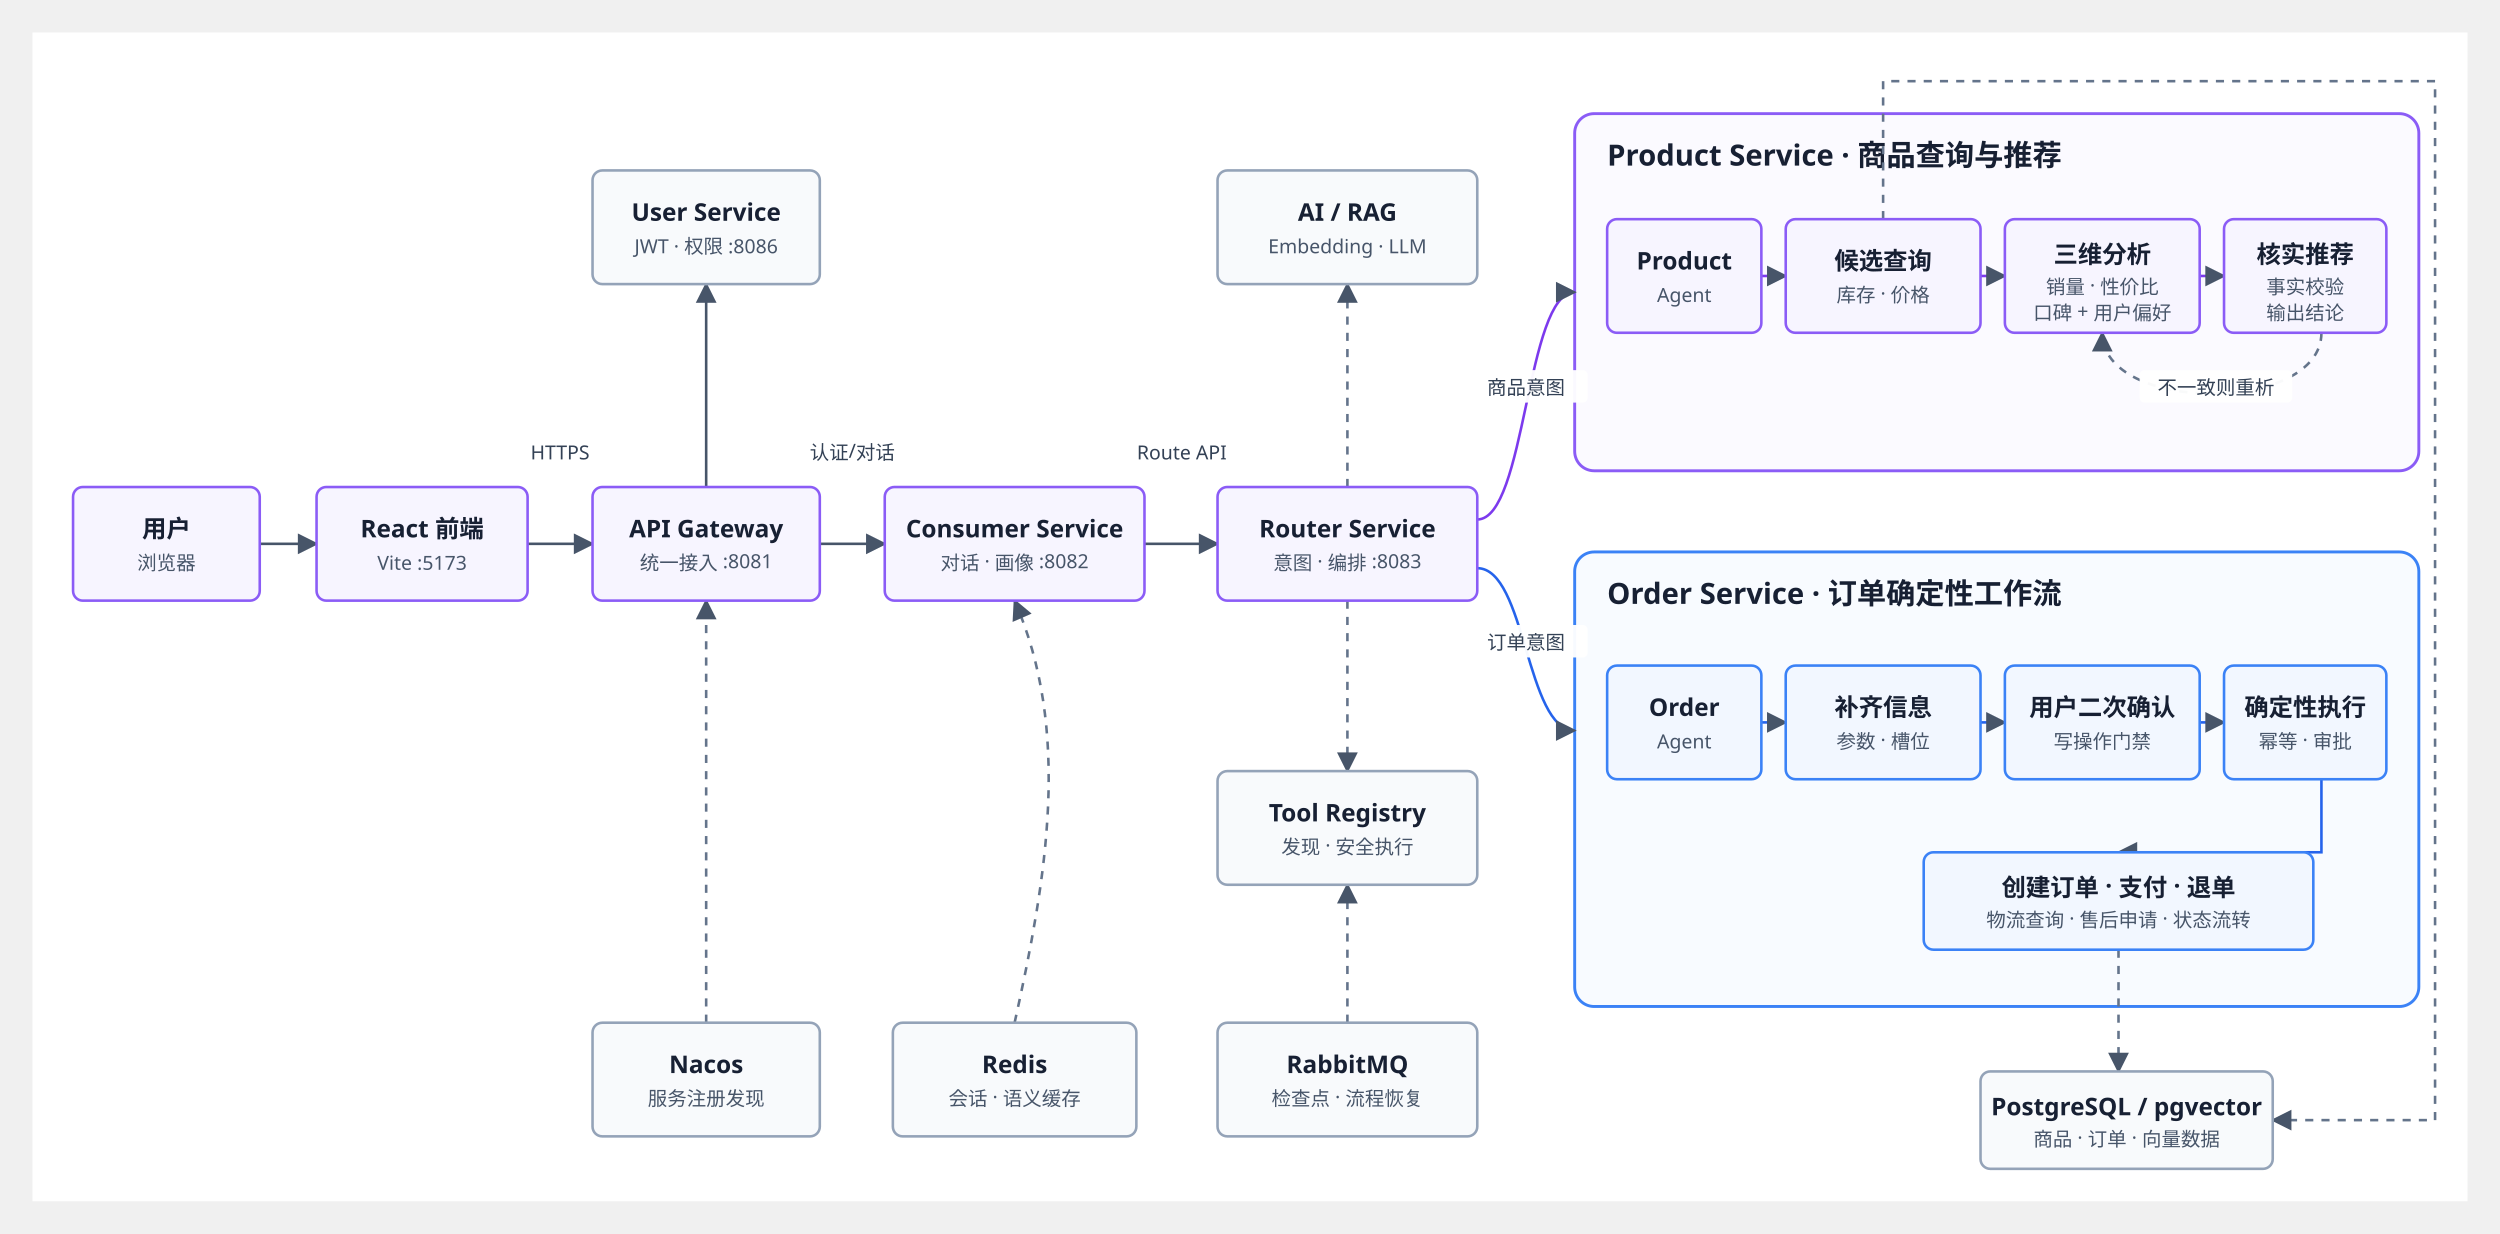
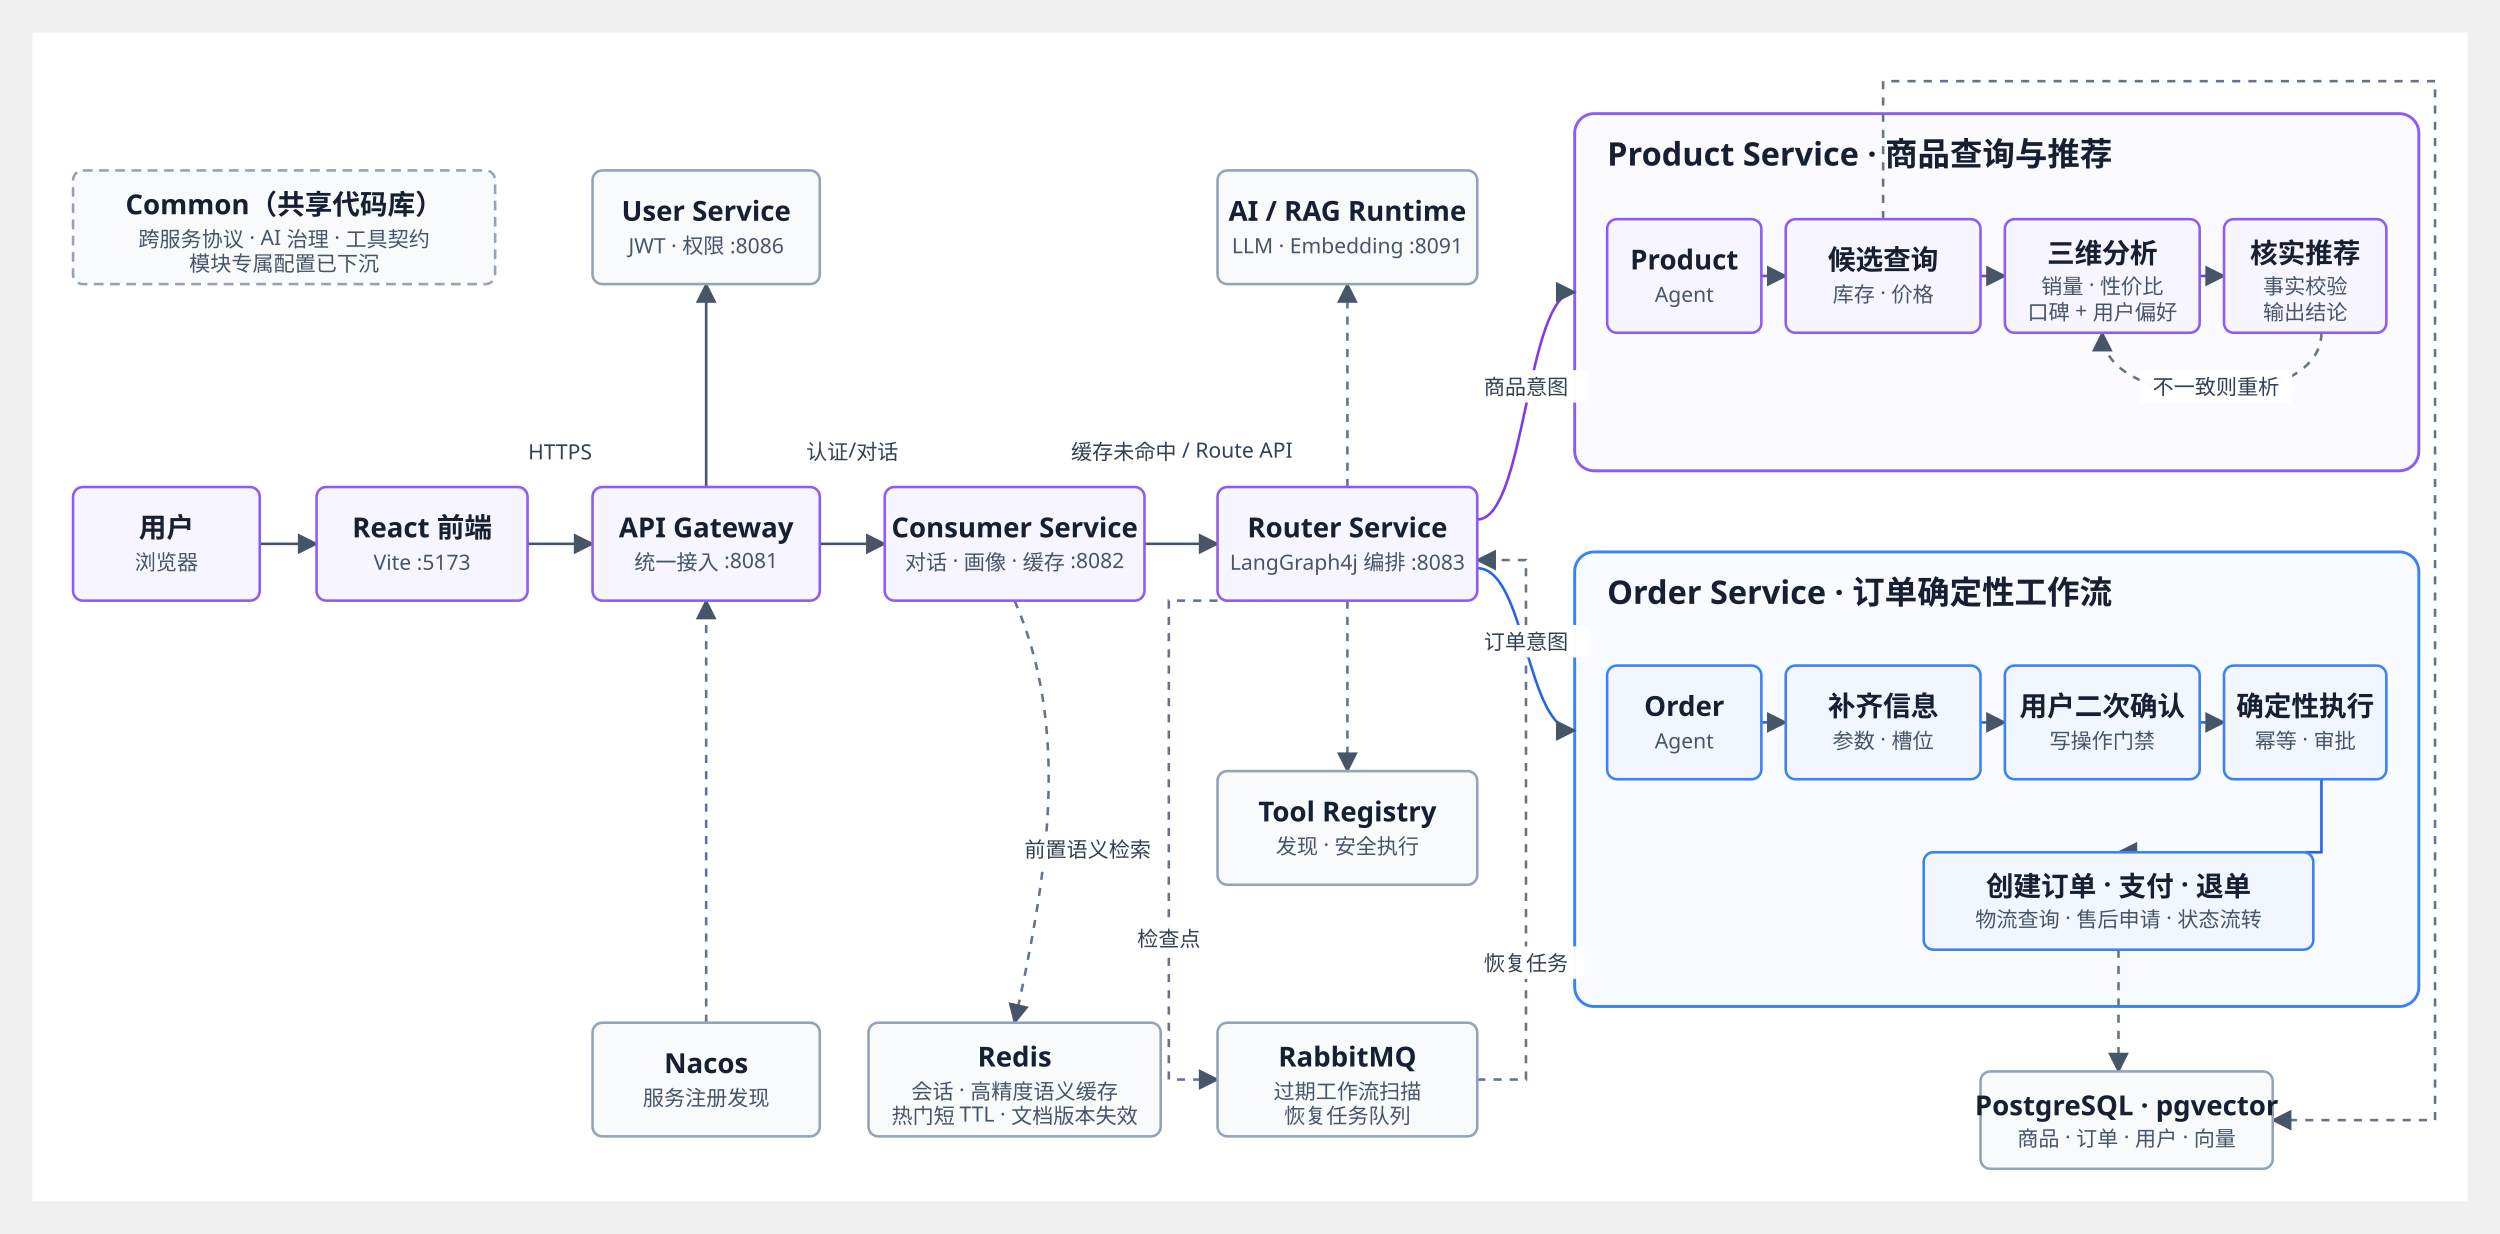
<svg xmlns="http://www.w3.org/2000/svg" width="1540" height="760" viewBox="-20 -20 1540 760" role="img" aria-labelledby="title desc">
  <defs>
    <marker id="arrow" viewBox="0 0 10 10" refX="9" refY="5" markerWidth="8" markerHeight="8" orient="auto-start-reverse">
      <path d="M0 0 L10 5 L0 10 Z" fill="#475569" />
    </marker>
    <style>
      .canvas { fill: #fff; }
      .cluster { fill: #fbfaff; stroke: #8b5cf6; stroke-width: 1.8; rx: 12; }
      .cluster.order { fill: #f8fbff; stroke: #3b82f6; }
-       .cluster-title { fill: #172033; font: 700 18px "Microsoft YaHei", "Noto Sans SC", sans-serif; }
+       .cluster-title { fill: #172033; font: 700 20px "Microsoft YaHei", "Noto Sans SC", sans-serif; }
      .node rect { fill: #f7f5ff; stroke: #8b5cf6; stroke-width: 1.6; rx: 6; }
      .node.order rect { fill: #f2f7ff; stroke: #3b82f6; }
      .node.infra rect { fill: #f8fafc; stroke: #94a3b8; }
-       .primary { fill: #172033; font: 600 15px "Microsoft YaHei", "Noto Sans SC", sans-serif; text-anchor: middle; }
-       .secondary { fill: #475569; font: 12px "Microsoft YaHei", "Noto Sans SC", sans-serif; text-anchor: middle; }
+       .node.shared rect { stroke-dasharray: 6 4; }
+       .primary { fill: #172033; font: 600 17px "Microsoft YaHei", "Noto Sans SC", sans-serif; text-anchor: middle; }
+       .secondary { fill: #475569; font: 13px "Microsoft YaHei", "Noto Sans SC", sans-serif; text-anchor: middle; }
      .edge { fill: none; stroke: #475569; stroke-width: 1.6; marker-end: url(#arrow); }
      .edge.product { stroke: #7c3aed; }
      .edge.order { stroke: #2563eb; }
      .edge.dashed { stroke: #64748b; stroke-dasharray: 5 5; }
      .label rect { fill: #fff; opacity: .96; rx: 3; }
-       .label text { fill: #334155; font: 12px "Microsoft YaHei", "Noto Sans SC", sans-serif; text-anchor: middle; }
+       .label text { fill: #334155; font: 13px "Microsoft YaHei", "Noto Sans SC", sans-serif; text-anchor: middle; }
    </style>
  </defs>
  <rect class="canvas" width="1500" height="720" />
  <rect class="cluster" x="950" y="50" width="520" height="220" />
  <text class="cluster-title" x="970" y="82">Product Service · 商品查询与推荐</text>
  <rect class="cluster order" x="950" y="320" width="520" height="280" />
  <text class="cluster-title" x="970" y="352">Order Service · 订单确定性工作流</text>
  <path class="edge" d="M140 315 H175" />
  <path class="edge" d="M305 315 H345" />
  <path class="edge" d="M485 315 H525" />
  <path class="edge" d="M685 315 H730" />
  <path class="edge product" d="M890 300 C920 300 920 160 950 160" />
  <path class="edge order" d="M890 330 C920 330 920 430 950 430" />
  <path class="edge" d="M415 280 V155" />
  <path class="edge dashed" d="M810 280 V155" />
  <path class="edge dashed" d="M810 350 V455" />
  <path class="edge dashed" d="M415 610 V350" />
-   <path class="edge dashed" d="M605 610 C625 520 640 430 605 350" />
-   <path class="edge dashed" d="M810 610 V525" />
+   <path class="edge dashed" d="M605 350 C640 430 625 520 605 610" />
+   <path class="edge dashed" d="M770 350 H700 V645 H730" />
+   <path class="edge dashed" d="M890 645 H920 V325 H890" />
  <path class="edge product" d="M1065 150 H1080" />
  <path class="edge product" d="M1200 150 H1215" />
  <path class="edge product" d="M1335 150 H1350" />
  <path class="edge product dashed" d="M1410 185 C1410 235 1275 235 1275 185" />
  <path class="edge dashed" d="M1140 115 V30 H1480 V670 H1380" />
  <path class="edge order" d="M1065 425 H1080" />
  <path class="edge order" d="M1200 425 H1215" />
  <path class="edge order" d="M1335 425 H1350" />
  <path class="edge order" d="M1410 460 V505 H1285" />
  <path class="edge dashed" d="M1285 565 V640" />
  <g class="label" transform="translate(325 260)">
    <rect x="-33" y="-12" width="66" height="20" />
    <text y="3">HTTPS</text>
  </g>
  <g class="label" transform="translate(505 260)">
    <rect x="-37" y="-12" width="74" height="20" />
    <text y="3">认证/对话</text>
  </g>
  <g class="label" transform="translate(708 260)">
-     <rect x="-38" y="-12" width="76" height="20" />
-     <text y="3">Route API</text>
+     <rect x="-66" y="-12" width="132" height="20" />
+     <text y="3">缓存未命中 / Route API</text>
  </g>
  <g class="label" transform="translate(920 220)">
    <rect x="-38" y="-12" width="76" height="20" />
    <text y="3">商品意图</text>
  </g>
  <g class="label" transform="translate(920 377)">
    <rect x="-38" y="-12" width="76" height="20" />
    <text y="3">订单意图</text>
  </g>
  <g class="label" transform="translate(1345 220)">
    <rect x="-47" y="-12" width="94" height="20" />
    <text y="3">不一致则重析</text>
+   </g>
+   <g class="label" transform="translate(650 505)">
+     <rect x="-48" y="-12" width="96" height="20" />
+     <text y="3">前置语义检索</text>
+   </g>
+   <g class="label" transform="translate(700 560)">
+     <rect x="-30" y="-12" width="60" height="20" />
+     <text y="3">检查点</text>
+   </g>
+   <g class="label" transform="translate(920 575)">
+     <rect x="-36" y="-12" width="72" height="20" />
+     <text y="3">恢复任务</text>
  </g>
  <g class="node" transform="translate(25 280)">
    <rect width="115" height="70" />
    <text class="primary" x="57.5" y="31">用户</text>
    <text class="secondary" x="57.5" y="51">浏览器</text>
  </g>
  <g class="node" transform="translate(175 280)">
    <rect width="130" height="70" />
    <text class="primary" x="65" y="31">React 前端</text>
    <text class="secondary" x="65" y="51">Vite :5173</text>
  </g>
  <g class="node" transform="translate(345 280)">
    <rect width="140" height="70" />
    <text class="primary" x="70" y="31">API Gateway</text>
    <text class="secondary" x="70" y="51">统一接入 :8081</text>
  </g>
  <g class="node" transform="translate(525 280)">
    <rect width="160" height="70" />
    <text class="primary" x="80" y="31">Consumer Service</text>
-     <text class="secondary" x="80" y="51">对话 · 画像 :8082</text>
+     <text class="secondary" x="80" y="51">对话 · 画像 · 缓存 :8082</text>
  </g>
  <g class="node" transform="translate(730 280)">
    <rect width="160" height="70" />
    <text class="primary" x="80" y="31">Router Service</text>
-     <text class="secondary" x="80" y="51">意图 · 编排 :8083</text>
+     <text class="secondary" x="80" y="51">LangGraph4j 编排 :8083</text>
+   </g>
+   <g class="node infra shared" transform="translate(25 85)">
+     <rect width="260" height="70" />
+     <text class="primary" x="130" y="27">Common（共享代码库）</text>
+     <text class="secondary" x="130" y="47">跨服务协议 · AI 治理 · 工具契约</text>
+     <text class="secondary" x="130" y="62">模块专属配置已下沉</text>
  </g>
  <g class="node infra" transform="translate(345 85)">
    <rect width="140" height="70" />
    <text class="primary" x="70" y="31">User Service</text>
    <text class="secondary" x="70" y="51">JWT · 权限 :8086</text>
  </g>
  <g class="node infra" transform="translate(730 85)">
    <rect width="160" height="70" />
-     <text class="primary" x="80" y="31">AI / RAG</text>
-     <text class="secondary" x="80" y="51">Embedding · LLM</text>
+     <text class="primary" x="80" y="31">AI / RAG Runtime</text>
+     <text class="secondary" x="80" y="51">LLM · Embedding :8091</text>
  </g>
  <g class="node infra" transform="translate(730 455)">
    <rect width="160" height="70" />
    <text class="primary" x="80" y="31">Tool Registry</text>
    <text class="secondary" x="80" y="51">发现 · 安全执行</text>
  </g>
  <g class="node infra" transform="translate(345 610)">
    <rect width="140" height="70" />
    <text class="primary" x="70" y="31">Nacos</text>
    <text class="secondary" x="70" y="51">服务注册发现</text>
  </g>
-   <g class="node infra" transform="translate(530 610)">
-     <rect width="150" height="70" />
-     <text class="primary" x="75" y="31">Redis</text>
-     <text class="secondary" x="75" y="51">会话 · 语义缓存</text>
+   <g class="node infra" transform="translate(515 610)">
+     <rect width="180" height="70" />
+     <text class="primary" x="90" y="27">Redis</text>
+     <text class="secondary" x="90" y="47">会话 · 高精度语义缓存</text>
+     <text class="secondary" x="90" y="62">热门短 TTL · 文档版本失效</text>
  </g>
  <g class="node infra" transform="translate(730 610)">
    <rect width="160" height="70" />
-     <text class="primary" x="80" y="31">RabbitMQ</text>
-     <text class="secondary" x="80" y="51">检查点 · 流程恢复</text>
+     <text class="primary" x="80" y="27">RabbitMQ</text>
+     <text class="secondary" x="80" y="47">过期工作流扫描</text>
+     <text class="secondary" x="80" y="62">恢复任务队列</text>
  </g>
  <g class="node" transform="translate(970 115)">
    <rect width="95" height="70" />
    <text class="primary" x="47.5" y="31">Product</text>
    <text class="secondary" x="47.5" y="51">Agent</text>
  </g>
  <g class="node" transform="translate(1080 115)">
    <rect width="120" height="70" />
    <text class="primary" x="60" y="31">候选查询</text>
    <text class="secondary" x="60" y="51">库存 · 价格</text>
  </g>
  <g class="node" transform="translate(1215 115)">
    <rect width="120" height="70" />
    <text class="primary" x="60" y="27">三维分析</text>
    <text class="secondary" x="60" y="46">销量 · 性价比</text>
    <text class="secondary" x="60" y="62">口碑 + 用户偏好</text>
  </g>
  <g class="node" transform="translate(1350 115)">
    <rect width="100" height="70" />
    <text class="primary" x="50" y="27">核实推荐</text>
    <text class="secondary" x="50" y="46">事实校验</text>
    <text class="secondary" x="50" y="62">输出结论</text>
  </g>
  <g class="node order" transform="translate(970 390)">
    <rect width="95" height="70" />
    <text class="primary" x="47.5" y="31">Order</text>
    <text class="secondary" x="47.5" y="51">Agent</text>
  </g>
  <g class="node order" transform="translate(1080 390)">
    <rect width="120" height="70" />
    <text class="primary" x="60" y="31">补齐信息</text>
    <text class="secondary" x="60" y="51">参数 · 槽位</text>
  </g>
  <g class="node order" transform="translate(1215 390)">
    <rect width="120" height="70" />
    <text class="primary" x="60" y="31">用户二次确认</text>
    <text class="secondary" x="60" y="51">写操作门禁</text>
  </g>
  <g class="node order" transform="translate(1350 390)">
    <rect width="100" height="70" />
    <text class="primary" x="50" y="31">确定性执行</text>
    <text class="secondary" x="50" y="51">幂等 · 审批</text>
  </g>
  <g class="node order" transform="translate(1165 505)">
    <rect width="240" height="60" />
    <text class="primary" x="120" y="27">创建订单 · 支付 · 退单</text>
    <text class="secondary" x="120" y="46">物流查询 · 售后申请 · 状态流转</text>
  </g>
  <g class="node infra" transform="translate(1200 640)">
    <rect width="180" height="60" />
-     <text class="primary" x="90" y="27">PostgreSQL / pgvector</text>
-     <text class="secondary" x="90" y="46">商品 · 订单 · 向量数据</text>
+     <text class="primary" x="90" y="27">PostgreSQL · pgvector</text>
+     <text class="secondary" x="90" y="46">商品 · 订单 · 用户 · 向量</text>
  </g>
</svg>
